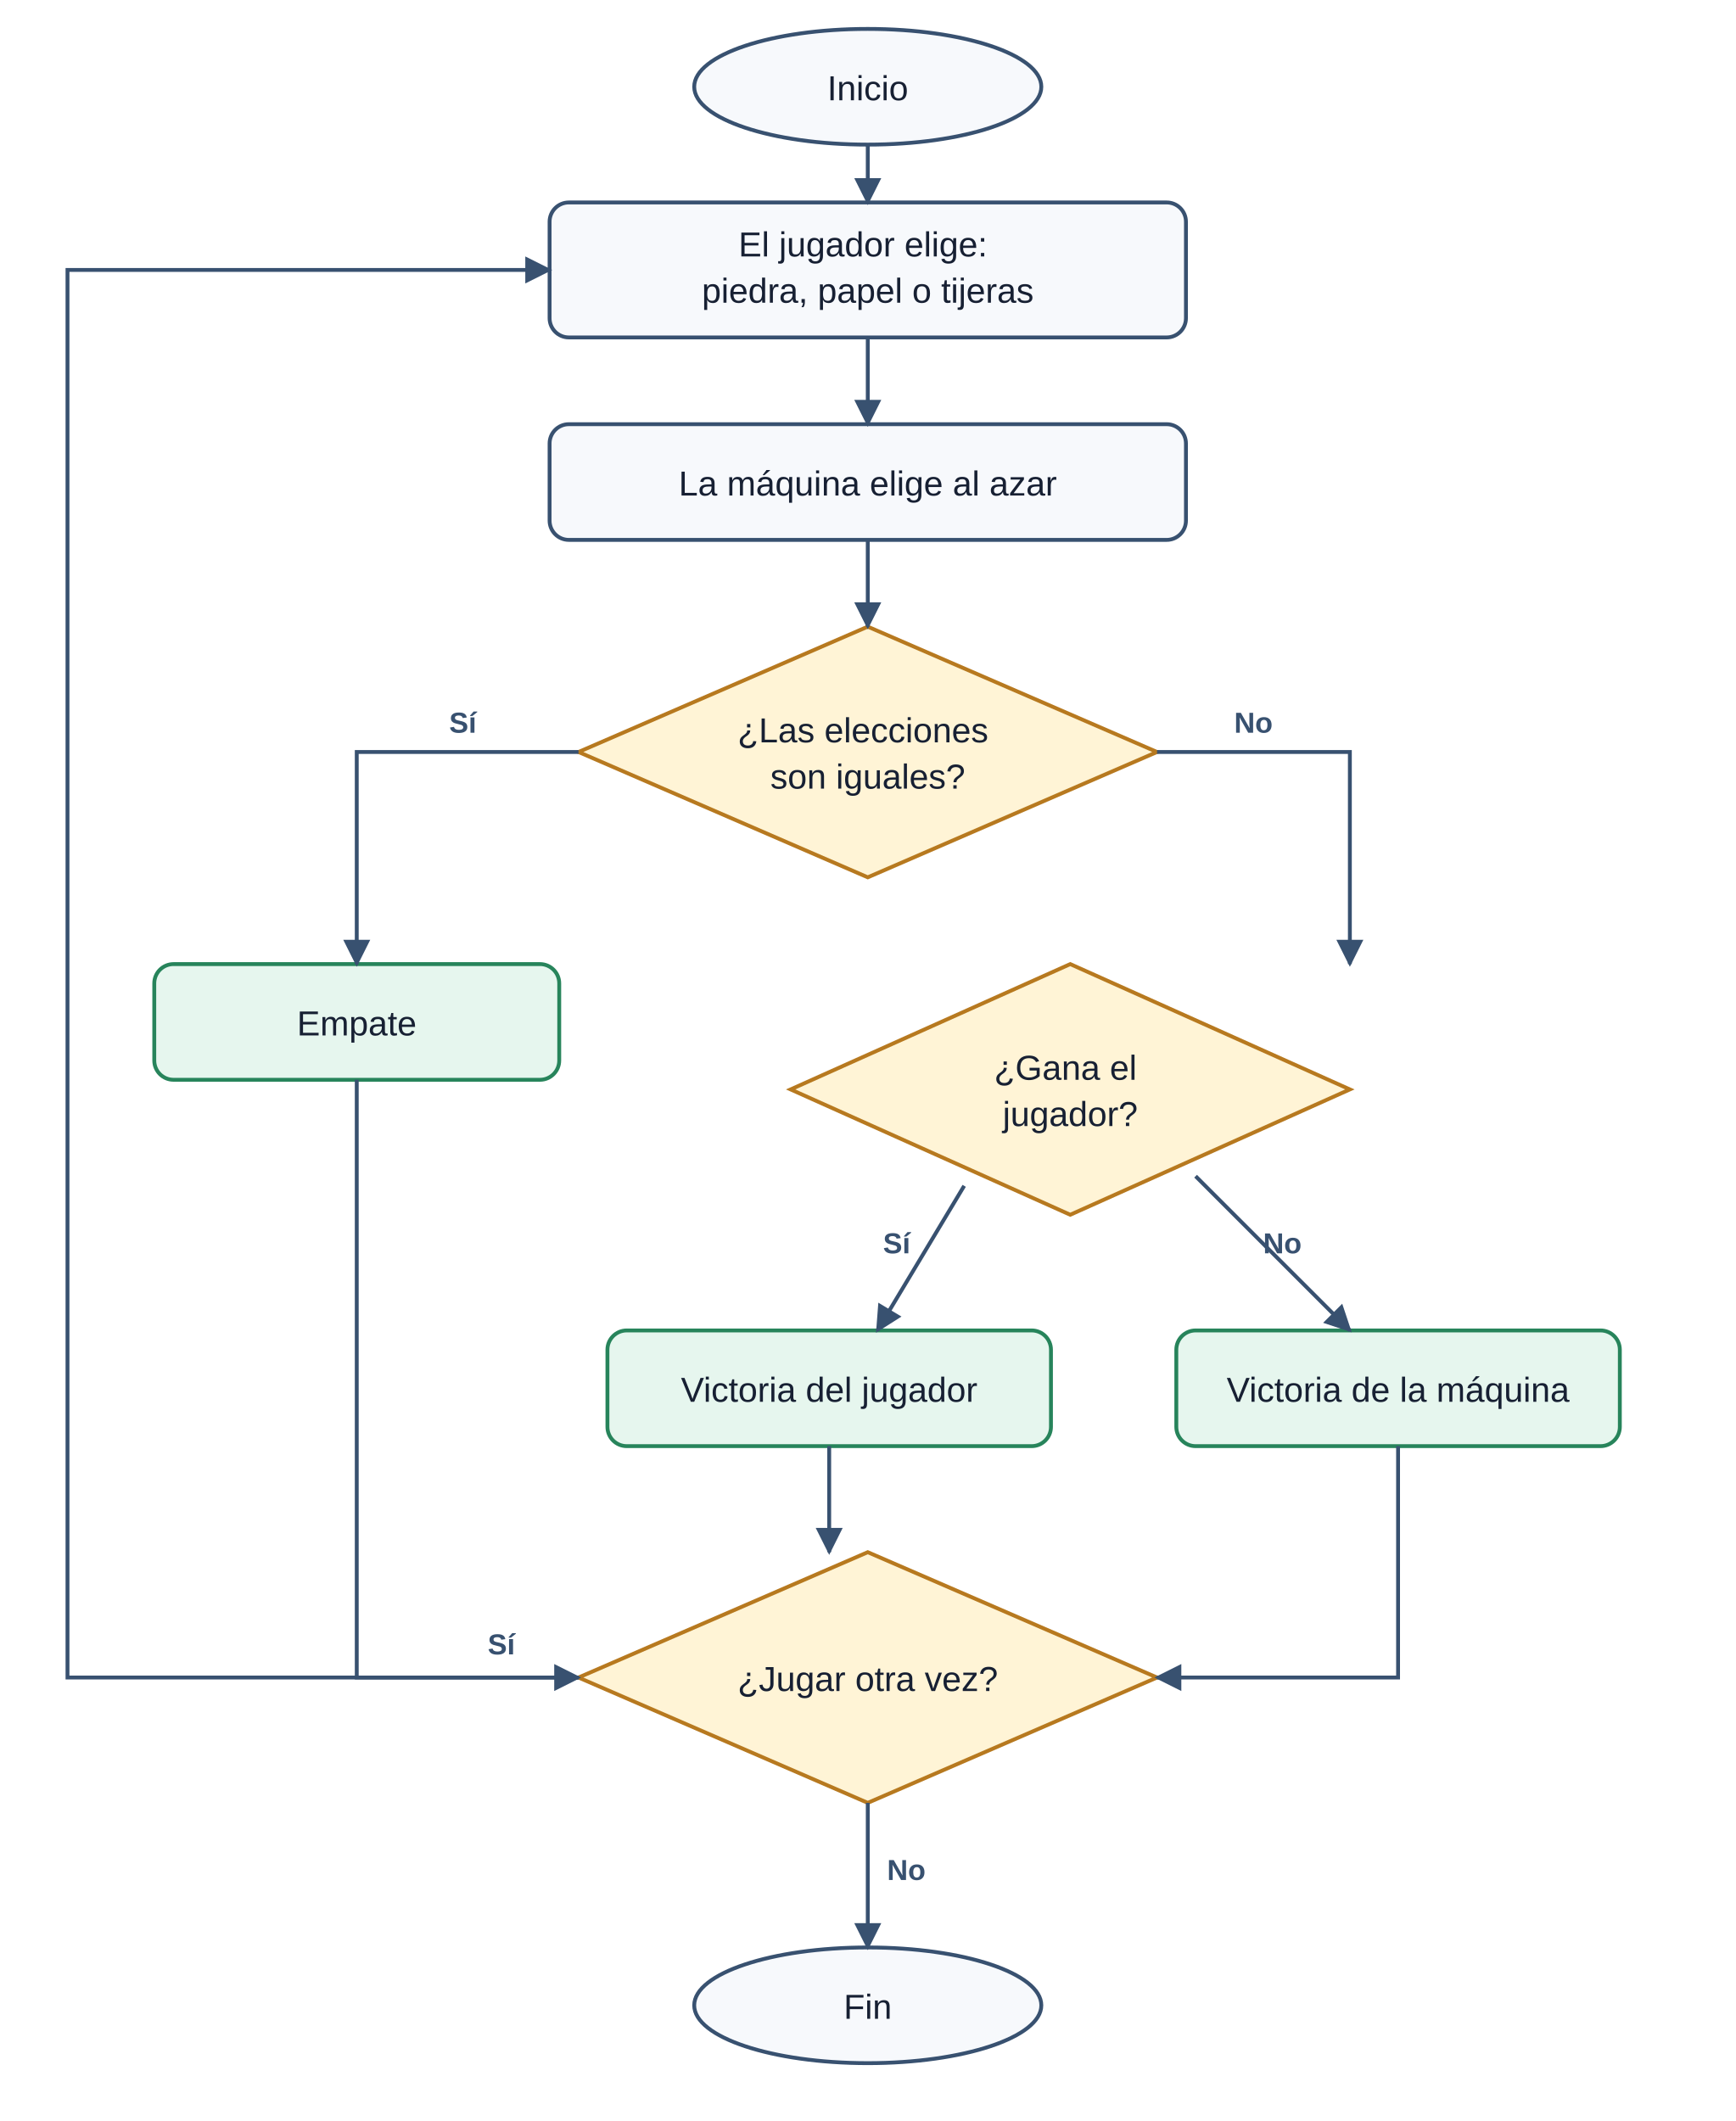
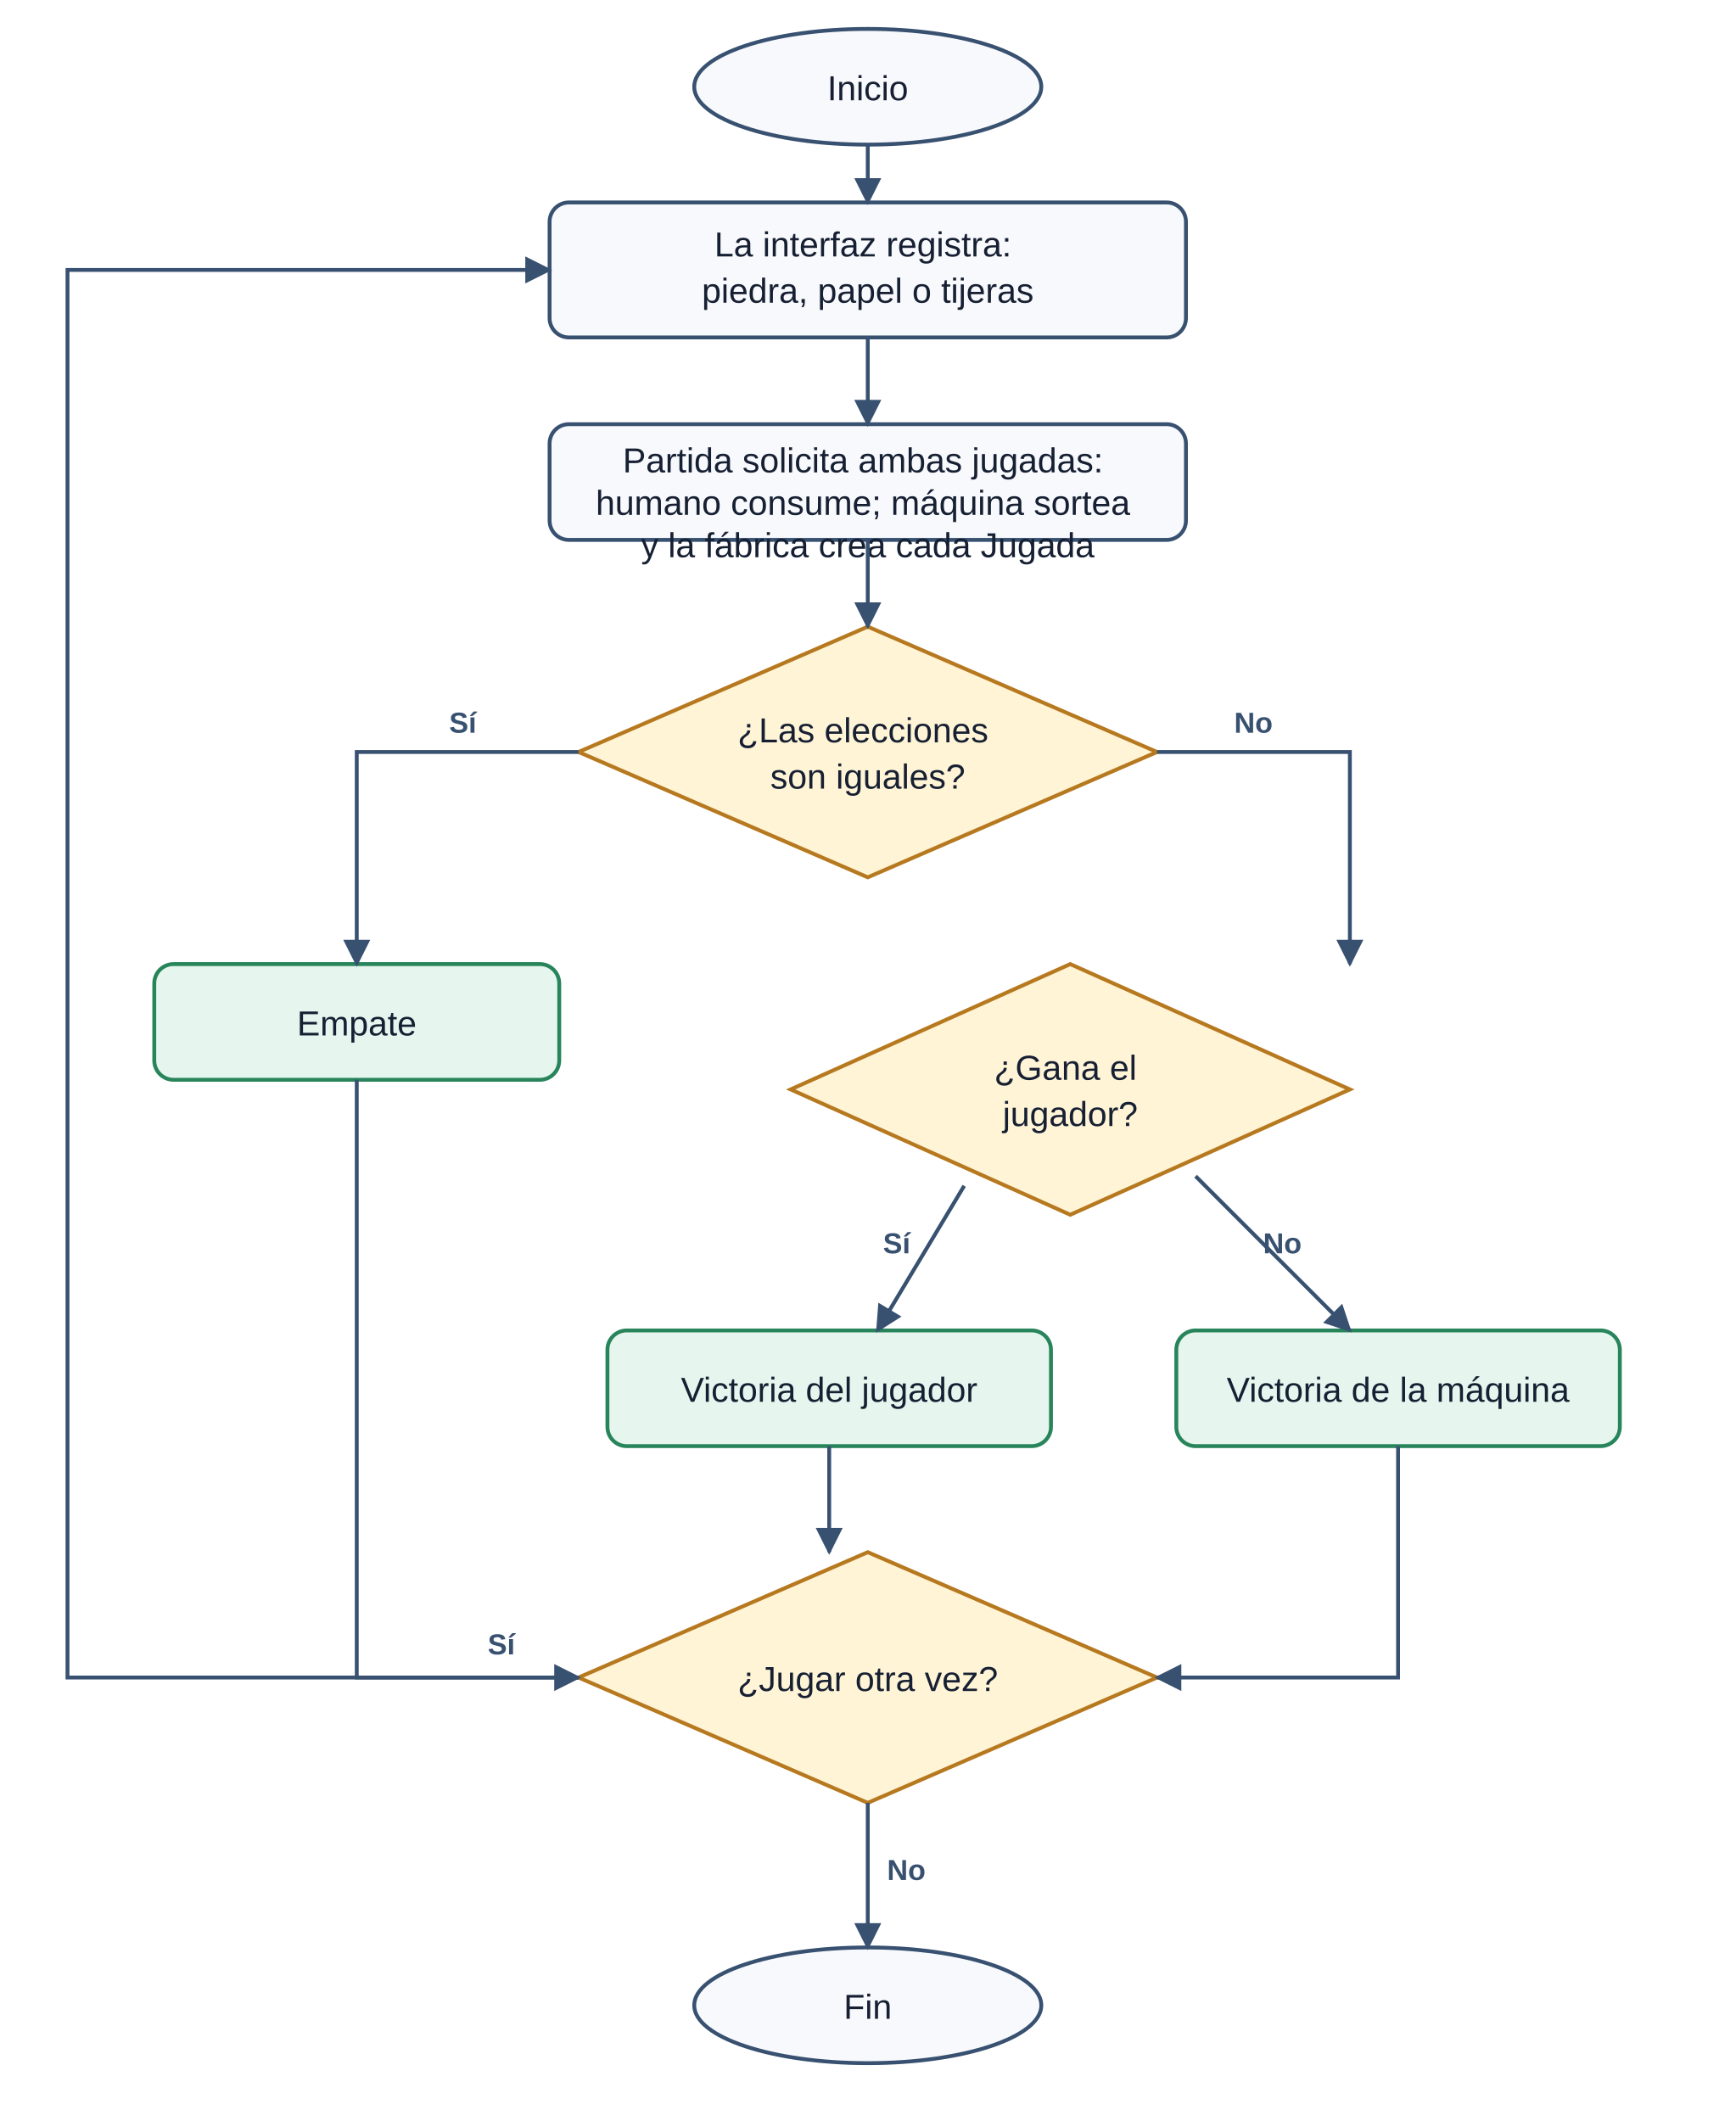
<svg xmlns="http://www.w3.org/2000/svg" width="900" height="1100" viewBox="0 0 900 1100" role="img" aria-labelledby="title desc">
  <defs>
    <style>
      text { font-family: Arial, sans-serif; font-size: 18px; fill: #172033; text-anchor: middle; }
      .node { fill: #f7f9fc; stroke: #385170; stroke-width: 2; }
      .decision { fill: #fff4d6; stroke: #b7791f; stroke-width: 2; }
      .result { fill: #e6f6ee; stroke: #27845b; stroke-width: 2; }
      .line { fill: none; stroke: #385170; stroke-width: 2; marker-end: url(#arrow); }
      .label { font-size: 15px; font-weight: bold; fill: #385170; }
    </style>
    <marker id="arrow" viewBox="0 0 10 10" refX="9" refY="5" markerWidth="7" markerHeight="7" orient="auto-start-reverse">
      <path d="M 0 0 L 10 5 L 0 10 z" fill="#385170" />
    </marker>
  </defs>
  <ellipse class="node" cx="450" cy="45" rx="90" ry="30" />
  <text x="450" y="52">Inicio</text>
  <rect class="node" x="285" y="105" width="330" height="70" rx="10" />
  <text x="450" y="133">
-     <tspan x="450">El jugador elige:</tspan>
+     <tspan x="450">La interfaz registra:</tspan>
    <tspan x="450" dy="24">piedra, papel o tijeras</tspan>
  </text>
  <rect class="node" x="285" y="220" width="330" height="60" rx="10" />
-   <text x="450" y="257">La máquina elige al azar</text>
+   <text x="450" y="245">
+     <tspan x="450">Partida solicita ambas jugadas:</tspan>
+     <tspan x="450" dy="22">humano consume; máquina sortea</tspan>
+     <tspan x="450" dy="22">y la fábrica crea cada Jugada</tspan>
+   </text>
  <polygon class="decision" points="450,325 600,390 450,455 300,390" />
  <text x="450" y="385">
    <tspan x="450">¿Las elecciones</tspan>
    <tspan x="450" dy="24">son iguales?</tspan>
  </text>
  <rect class="result" x="80" y="500" width="210" height="60" rx="10" />
  <text x="185" y="537">Empate</text>
  <polygon class="decision" points="555,500 700,565 555,630 410,565" />
  <text x="555" y="560">
    <tspan x="555">¿Gana el</tspan>
    <tspan x="555" dy="24">jugador?</tspan>
  </text>
  <rect class="result" x="315" y="690" width="230" height="60" rx="10" />
  <text x="430" y="727">Victoria del jugador</text>
  <rect class="result" x="610" y="690" width="230" height="60" rx="10" />
  <text x="725" y="727">Victoria de la máquina</text>
  <polygon class="decision" points="450,805 600,870 450,935 300,870" />
  <text x="450" y="877">¿Jugar otra vez?</text>
  <ellipse class="node" cx="450" cy="1040" rx="90" ry="30" />
  <text x="450" y="1047">Fin</text>
  <path class="line" d="M450 75 V105" />
  <path class="line" d="M450 175 V220" />
  <path class="line" d="M450 280 V325" />
  <path class="line" d="M300 390 H185 V500" />
  <text class="label" x="240" y="380">Sí</text>
  <path class="line" d="M600 390 H700 V500" />
  <text class="label" x="650" y="380">No</text>
  <path class="line" d="M500 615 L455 690" />
  <text class="label" x="465" y="650">Sí</text>
  <path class="line" d="M620 610 L700 690" />
  <text class="label" x="665" y="650">No</text>
  <path class="line" d="M185 560 V870 H300" />
  <path class="line" d="M430 750 V805" />
  <path class="line" d="M725 750 V870 H600" />
  <path class="line" d="M450 935 V1010" />
  <text class="label" x="470" y="975">No</text>
  <path class="line" d="M300 870 H35 V140 H285" />
  <text class="label" x="260" y="858">Sí</text>
</svg>
